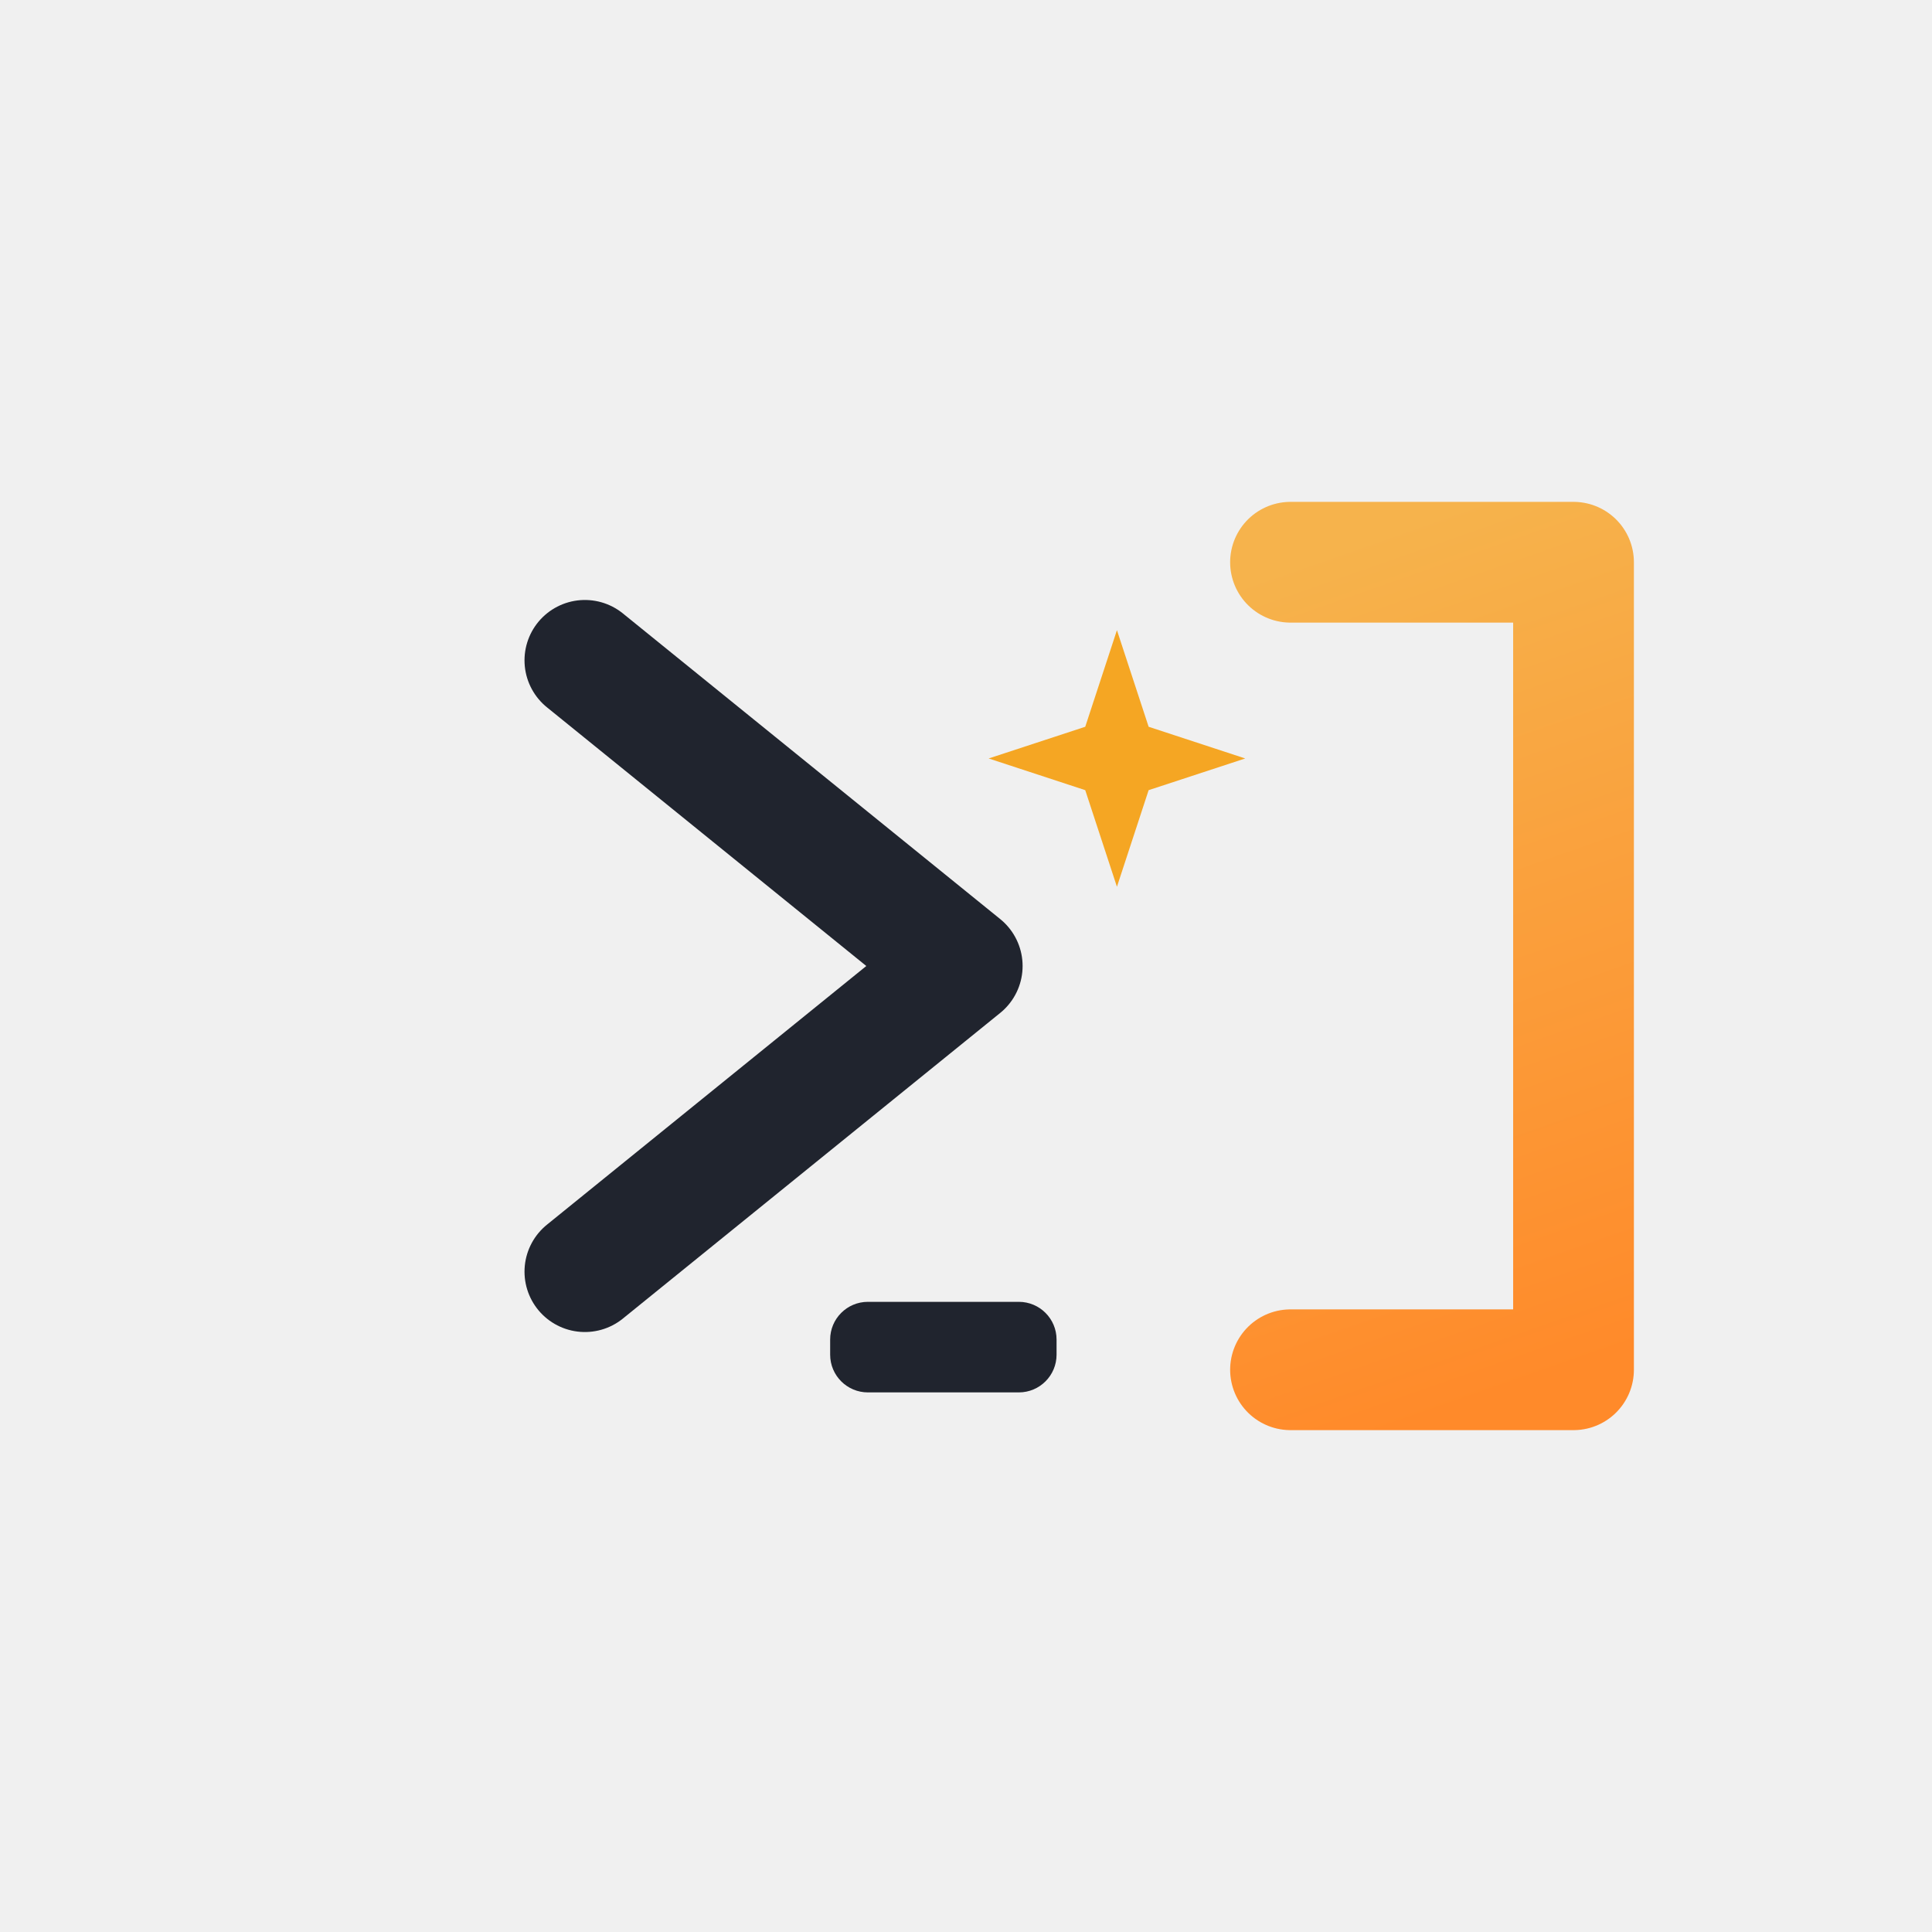
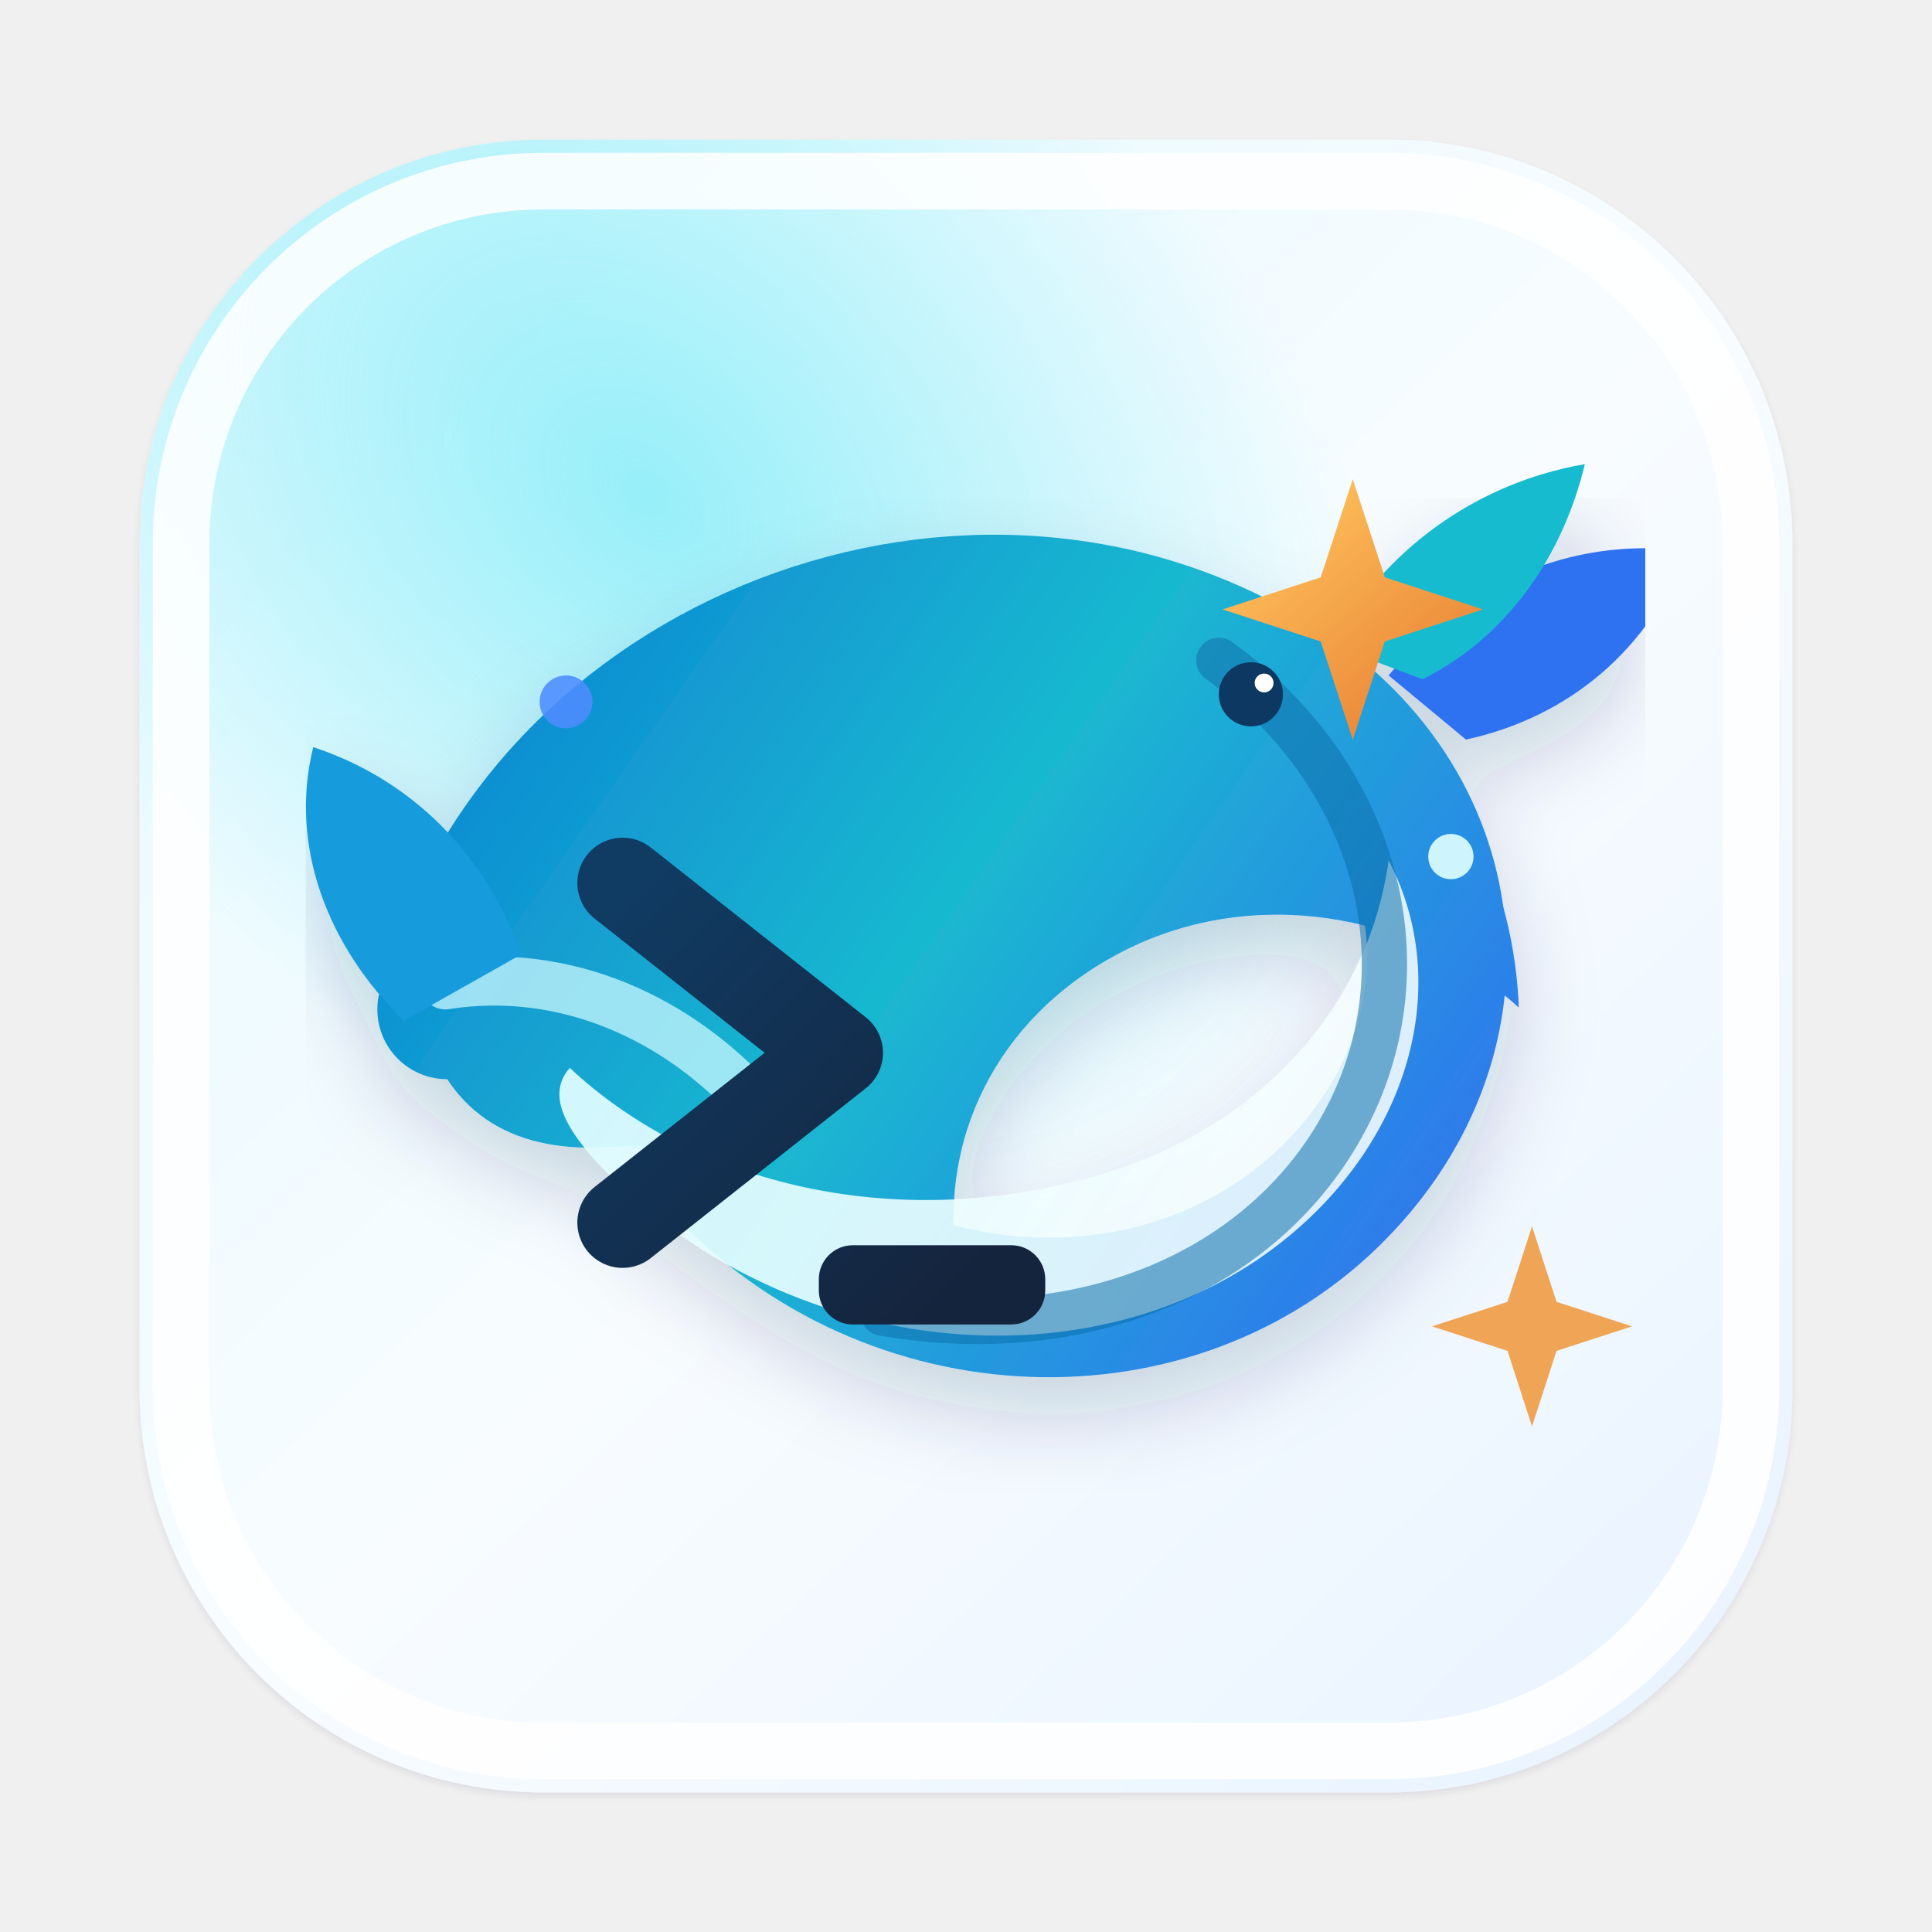
<svg xmlns="http://www.w3.org/2000/svg" width="1024" height="1024" viewBox="0 0 1024 1024" fill="none">
  <defs>
-     <linearGradient id="accent" x1="684" y1="298" x2="834" y2="726" gradientUnits="userSpaceOnUse">
-       <stop stop-color="#F6B34C" />
-       <stop offset="1" stop-color="#FF8A2A" />
+     <linearGradient id="bg" x1="144" y1="118" x2="884" y2="904" gradientUnits="userSpaceOnUse">
+       <stop stop-color="#E7FAFF" />
+       <stop offset="0.52" stop-color="#F8FCFF" />
+       <stop offset="1" stop-color="#EAF4FF" />
    </linearGradient>
+     <linearGradient id="body" x1="214" y1="304" x2="810" y2="720" gradientUnits="userSpaceOnUse">
+       <stop stop-color="#0B7FD3" />
+       <stop offset="0.46" stop-color="#19B8D0" />
+       <stop offset="1" stop-color="#3569F4" />
+     </linearGradient>
+     <linearGradient id="belly" x1="350" y1="428" x2="760" y2="700" gradientUnits="userSpaceOnUse">
+       <stop stop-color="#D9FBFF" />
+       <stop offset="1" stop-color="#FFFFFF" stop-opacity="0.88" />
+     </linearGradient>
+     <linearGradient id="terminal" x1="316" y1="474" x2="516" y2="676" gradientUnits="userSpaceOnUse">
+       <stop stop-color="#103C64" />
+       <stop offset="1" stop-color="#15243D" />
+     </linearGradient>
+     <linearGradient id="spark" x1="684" y1="252" x2="792" y2="378" gradientUnits="userSpaceOnUse">
+       <stop stop-color="#FFC45D" />
+       <stop offset="1" stop-color="#E67A31" />
+     </linearGradient>
+     <radialGradient id="aquaGlow" cx="0" cy="0" r="1" gradientUnits="userSpaceOnUse" gradientTransform="translate(342 262) rotate(44) scale(460 320)">
+       <stop stop-color="#4FE5F4" stop-opacity="0.55" />
+       <stop offset="1" stop-color="#4FE5F4" stop-opacity="0" />
+     </radialGradient>
+     <filter id="panelShadow" x="42" y="54" width="940" height="940" filterUnits="userSpaceOnUse" color-interpolation-filters="sRGB">
+       <feDropShadow dx="0" dy="24" stdDeviation="30" flood-color="#0A3157" flood-opacity="0.16" />
+       <feDropShadow dx="0" dy="2" stdDeviation="2" flood-color="#0A3157" flood-opacity="0.08" />
+     </filter>
+     <filter id="softShadow" x="162" y="244" width="710" height="548" filterUnits="userSpaceOnUse" color-interpolation-filters="sRGB">
+       <feDropShadow dx="0" dy="20" stdDeviation="22" flood-color="#0A3157" flood-opacity="0.18" />
+     </filter>
  </defs>
-   <g>
-     <path d="M310 350 L510 512 L310 674" stroke="#20242E" stroke-width="64" stroke-linecap="round" stroke-linejoin="round" />
-     <rect x="440" y="690" width="120" height="48" rx="20" fill="#20242E" />
-     <path d="M684 298 H834 V726 H684" stroke="url(#accent)" stroke-width="64" stroke-linecap="round" stroke-linejoin="round" />
-     <path d="M592 334L608.8 385.2L660 402L608.8 418.8L592 470L575.2 418.8L524 402L575.2 385.2L592 334Z" fill="#F5A623" />
+   <g filter="url(#panelShadow)">
+     <rect x="74" y="74" width="876" height="876" rx="214" fill="url(#bg)" />
+     <rect x="74" y="74" width="876" height="876" rx="214" fill="url(#aquaGlow)" />
+     <rect x="96" y="96" width="832" height="832" rx="192" stroke="#FFFFFF" stroke-opacity="0.86" stroke-width="30" />
  </g>
+   <g filter="url(#softShadow)">
+     <path d="M224 540C250 386 390 282 548 294C690 304 800 404 805 534C752 486 672 470 604 500C537 530 500 592 506 660C452 626 389 604 321 608C270 611 235 588 224 540Z" fill="url(#body)" />
+     <path d="M237 535C285 350 518 260 680 365C779 430 789 553 704 635C617 719 466 712 378 612" stroke="url(#body)" stroke-width="74" stroke-linecap="round" stroke-linejoin="round" />
+     <path d="M302 566C366 626 468 652 571 626C664 603 725 536 736 456C773 527 743 616 666 668C569 733 428 716 337 636C307 609 286 584 302 566Z" fill="url(#belly)" opacity="0.96" />
+     <path d="M646 350C735 414 760 524 704 609C657 680 566 713 468 696" stroke="#0B6FAA" stroke-width="24" stroke-linecap="round" opacity="0.54" />
+     <path d="M236 522C300 512 360 540 401 586" stroke="#C9F8FF" stroke-width="26" stroke-linecap="round" opacity="0.75" />
+     <path d="M214 541C174 502 153 449 166 396C218 413 258 453 276 506" fill="#139BDD" />
+     <path d="M777 392C832 380 874 344 894 292C832 284 775 310 736 358" fill="#2E72F2" />
+     <path d="M754 360C798 338 828 296 840 246C782 256 733 292 706 342" fill="#18BBD0" />
+     <circle cx="663" cy="368" r="17" fill="#0A3762" />
+     <circle cx="670" cy="362" r="5" fill="#FFFFFF" />
+     <circle cx="769" cy="454" r="12" fill="#D6FAFF" opacity="0.95" />
+     <circle cx="300" cy="372" r="14" fill="#4D8DFF" opacity="0.88" />
+   </g>
+   <path d="M330 468L444 558L330 648" stroke="url(#terminal)" stroke-width="48" stroke-linecap="round" stroke-linejoin="round" />
+   <rect x="434" y="660" width="120" height="42" rx="18" fill="url(#terminal)" />
+   <path d="M717 254L734 306L786 323L734 340L717 392L700 340L648 323L700 306L717 254Z" fill="url(#spark)" />
+   <path d="M812 650L825 690L865 703L825 716L812 756L799 716L759 703L799 690L812 650Z" fill="#F09A3F" opacity="0.88" />
</svg>
